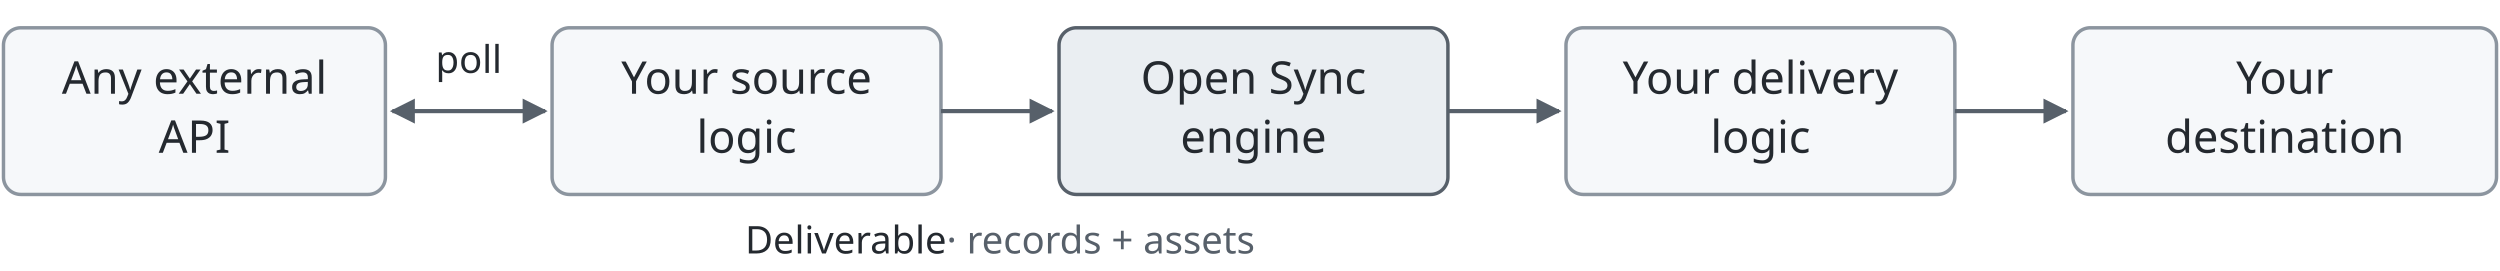
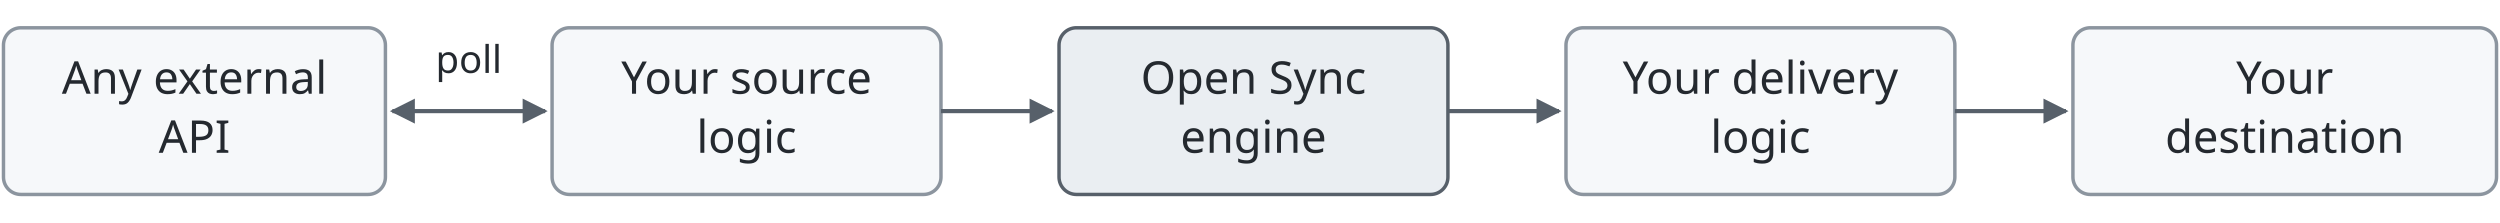
- <svg xmlns="http://www.w3.org/2000/svg" width="720" height="78" viewBox="0 0 720 78" role="img" aria-labelledby="title description">
+ <svg xmlns="http://www.w3.org/2000/svg" width="720" height="64" viewBox="0 0 720 64" role="img" aria-labelledby="title description">
  <style>
    text { fill: #24292f; font: 13px system-ui, sans-serif; text-anchor: middle; }
    .node { fill: #f6f8fa; stroke: #8c959f; }
    .engine { fill: #eaeef2; stroke: #57606a; }
    .edge { fill: none; stroke: #57606a; stroke-width: 1.2; marker-end: url(#arrow); }
    .arrow { fill: #57606a; }
    .label { font-size: 11px; }
-     .detail { fill: #57606a; font-size: 11px; }
    @media (prefers-color-scheme: dark) {
      text { fill: #e6edf3; }
      .node { fill: #161b22; stroke: #8b949e; }
      .engine { fill: #21262d; stroke: #c9d1d9; }
      .edge { stroke: #8b949e; }
      .arrow { fill: #8b949e; }
-       .detail { fill: #8b949e; }
    }
  </style>
  <defs>
    <marker id="arrow" viewBox="0 0 10 10" refX="9" refY="5" markerWidth="6" markerHeight="6" orient="auto-start-reverse">
      <path class="arrow" d="M0 0 10 5 0 10Z" />
    </marker>
  </defs>
  <rect class="node" x="1" y="8" width="110" height="48" rx="5" />
  <rect class="node" x="159" y="8" width="112" height="48" rx="5" />
  <rect class="node engine" x="305" y="8" width="112" height="48" rx="5" />
  <rect class="node" x="451" y="8" width="112" height="48" rx="5" />
  <rect class="node" x="597" y="8" width="122" height="48" rx="5" />
  <path class="edge" d="M113 32H157" marker-start="url(#arrow)" />
  <path class="edge" d="M271 32H303" />
  <path class="edge" d="M417 32H449" />
  <path class="edge" d="M563 32H595" />
  <text x="56" y="27">Any external</text>
  <text x="56" y="44">API</text>
  <text x="215" y="27">Your source</text>
  <text x="215" y="44">logic</text>
  <text x="361" y="27">Open Sync</text>
  <text x="361" y="44">engine</text>
  <text x="507" y="27">Your delivery</text>
  <text x="507" y="44">logic</text>
  <text x="658" y="27">Your</text>
  <text x="658" y="44">destination</text>
  <text class="label" x="135" y="21">poll</text>
-   <text class="label" x="288" y="73">Deliverable<tspan class="detail"> · records + assets</tspan>
-   </text>
</svg>
